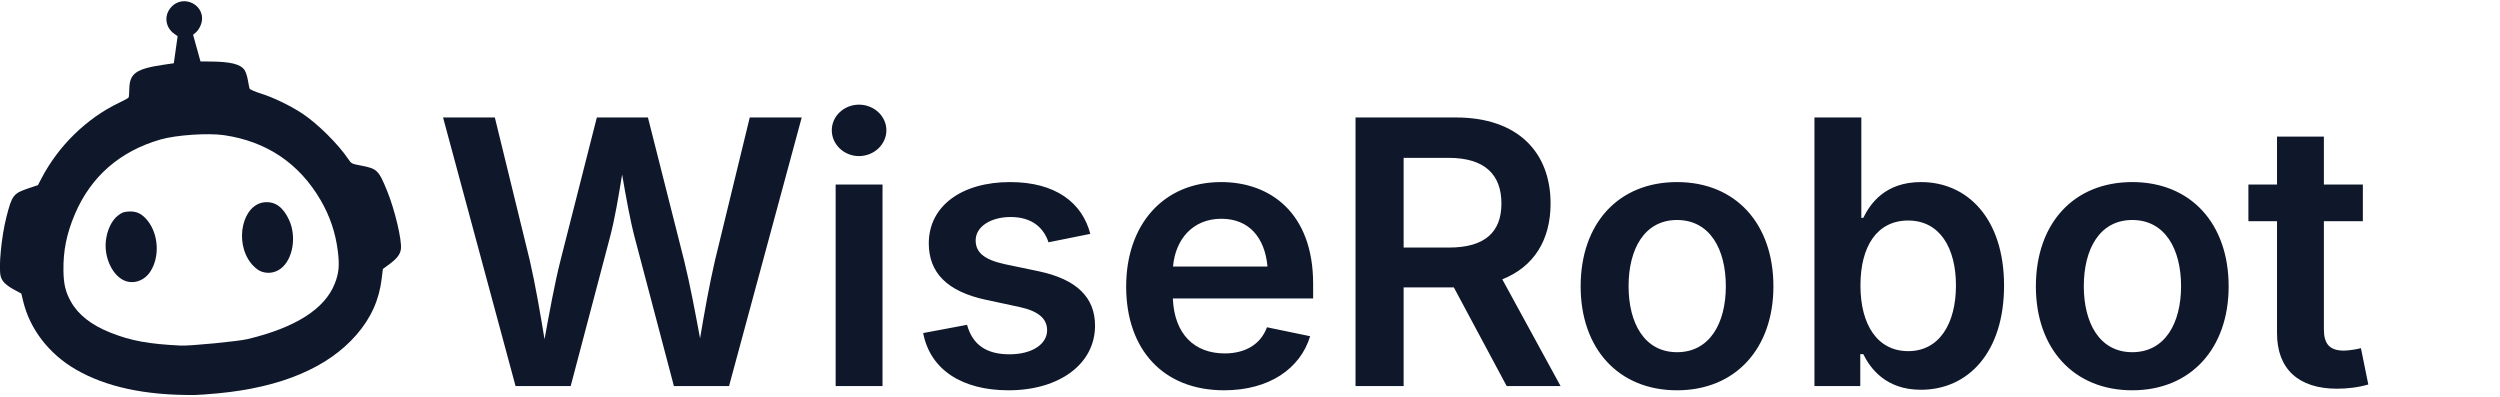
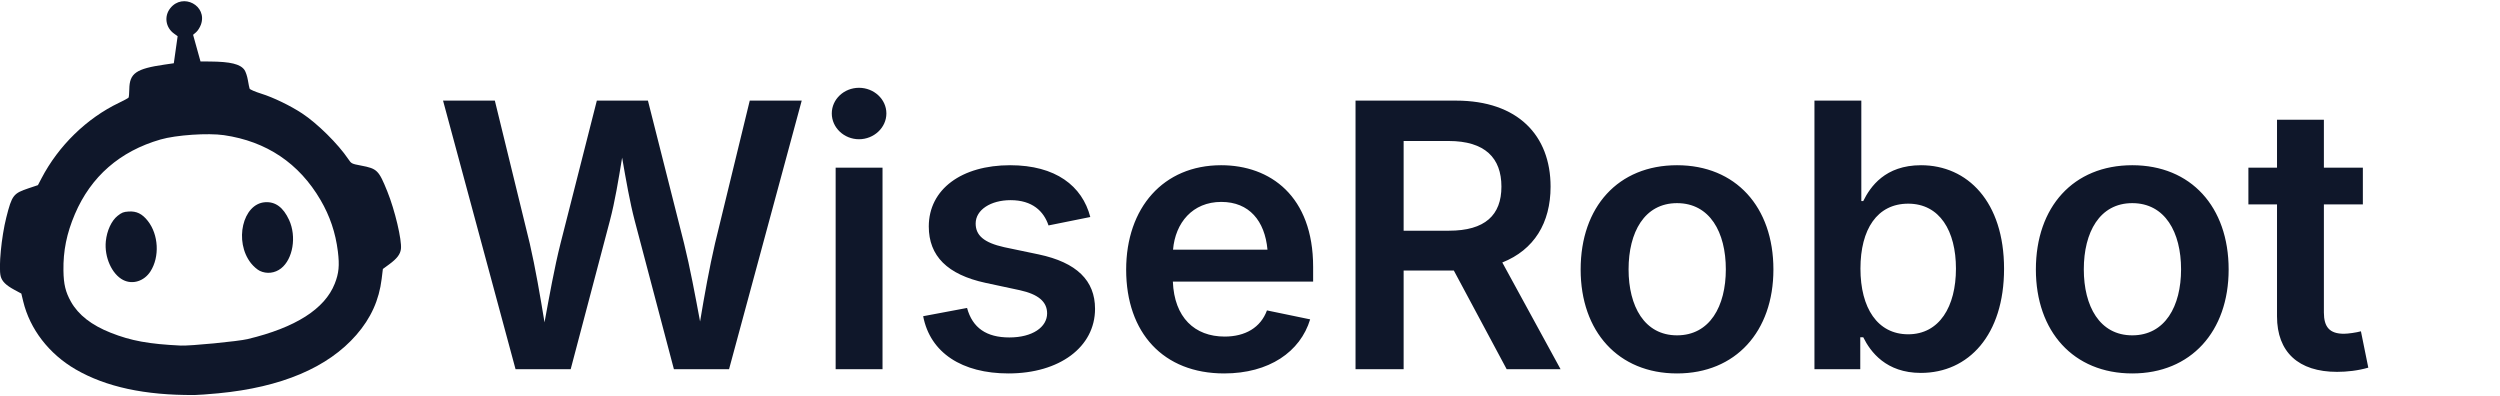
- <svg xmlns="http://www.w3.org/2000/svg" width="222.5" height="35.3" viewBox="0 0 222.5 35.3" version="1.1">
-   <g transform="translate(-159.3422,-65.1)">
-     <g transform="translate(159.2 82.73) scale(0.95) translate(-159.2 -86.89)">
+ <svg xmlns="http://www.w3.org/2000/svg" width="222.5" height="35.2" viewBox="0 0 222.5 35.2" version="1.1">
+   <g transform="translate(-159.3422,-66.6)">
+     <g transform="translate(159.2 84.23) scale(0.95) translate(-159.2 -86.89)">
      <path style="fill:#0f172a;stroke-width:0.1" d="m 177.549,105.337 c -4.613,0.036 -8.28,-0.756 -11.114,-2.4 -2.496,-1.448 -4.287,-3.772 -4.912,-6.374 l -0.175,-0.728 -0.652,-0.352 c -0.791,-0.427 -1.159,-0.792 -1.283,-1.27 -0.209,-0.807 0.068,-3.698 0.528,-5.511 0.531,-2.093 0.654,-2.253 2.106,-2.739 l 0.857,-0.287 0.329,-0.63 c 1.601,-3.067 4.243,-5.64 7.281,-7.09 0.455,-0.217 0.851,-0.434 0.882,-0.482 0.03,-0.048 0.06,-0.404 0.067,-0.789 0.023,-1.492 0.626,-1.913 3.293,-2.3 l 0.877,-0.127 0.179,-1.267 0.179,-1.267 -0.345,-0.25 c -0.784,-0.567 -0.938,-1.616 -0.349,-2.365 1.177,-1.495 3.519,-0.24 2.873,1.539 -0.093,0.256 -0.296,0.574 -0.45,0.705 l -0.281,0.239 0.347,1.248 0.347,1.248 0.904,0.007 c 1.907,0.015 2.828,0.241 3.214,0.787 0.117,0.166 0.259,0.59 0.32,0.953 0.06,0.36 0.133,0.72 0.163,0.801 0.029,0.081 0.525,0.294 1.1,0.474 1.123,0.351 2.714,1.119 3.817,1.845 1.428,0.938 3.387,2.877 4.329,4.283 0.284,0.424 0.314,0.439 1.19,0.605 1.516,0.288 1.658,0.427 2.468,2.43 0.707,1.747 1.372,4.558 1.273,5.383 -0.059,0.497 -0.372,0.906 -1.097,1.438 l -0.595,0.436 -0.113,0.929 c -0.241,1.982 -1.008,3.68 -2.372,5.248 -2.662,3.061 -7.031,4.909 -12.935,5.472 -0.905,0.086 -1.917,0.159 -2.248,0.162 z m 5.014,-5.242 c 4.468,-1.071 7.207,-2.814 8.145,-5.181 0.388,-0.98 0.459,-1.707 0.294,-3.032 -0.217,-1.747 -0.743,-3.307 -1.62,-4.809 -2.012,-3.447 -5.065,-5.497 -9.05,-6.078 -1.503,-0.219 -4.483,-0.016 -5.943,0.405 -3.8,1.095 -6.521,3.466 -8.023,6.99 -0.77,1.806 -1.101,3.44 -1.073,5.294 0.019,1.282 0.196,2.011 0.704,2.914 0.696,1.236 1.923,2.194 3.725,2.908 1.905,0.755 3.574,1.06 6.558,1.201 0.887,0.042 5.385,-0.395 6.283,-0.61 z m -11.671,-5.53 c -1.063,-0.543 -1.78,-2.146 -1.628,-3.637 0.102,-0.997 0.533,-1.924 1.104,-2.376 0.391,-0.309 0.55,-0.372 1.027,-0.403 0.749,-0.049 1.274,0.208 1.804,0.882 1.01,1.285 1.119,3.357 0.249,4.721 -0.586,0.919 -1.672,1.264 -2.555,0.812 z m 12.792,-0.859 c -0.235,-0.113 -0.592,-0.425 -0.825,-0.72 -1.597,-2.034 -0.777,-5.566 1.326,-5.709 0.966,-0.066 1.704,0.48 2.248,1.662 0.713,1.551 0.364,3.66 -0.752,4.536 -0.581,0.455 -1.346,0.544 -1.997,0.232 z" id="path245" />
    </g>
    <text xml:space="preserve" style="font-style:normal;font-variant:normal;font-weight:600;font-stretch:normal;font-size:32.861px;font-family:Montserrat, -apple-system, sans-serif;word-spacing:-3.948px;fill:#0f172a;stroke-width:2.738" x="197.976" y="99.46" id="text344">
      <tspan x="197.976" y="99.46">WiseRobot</tspan>
    </text>
  </g>
</svg>
